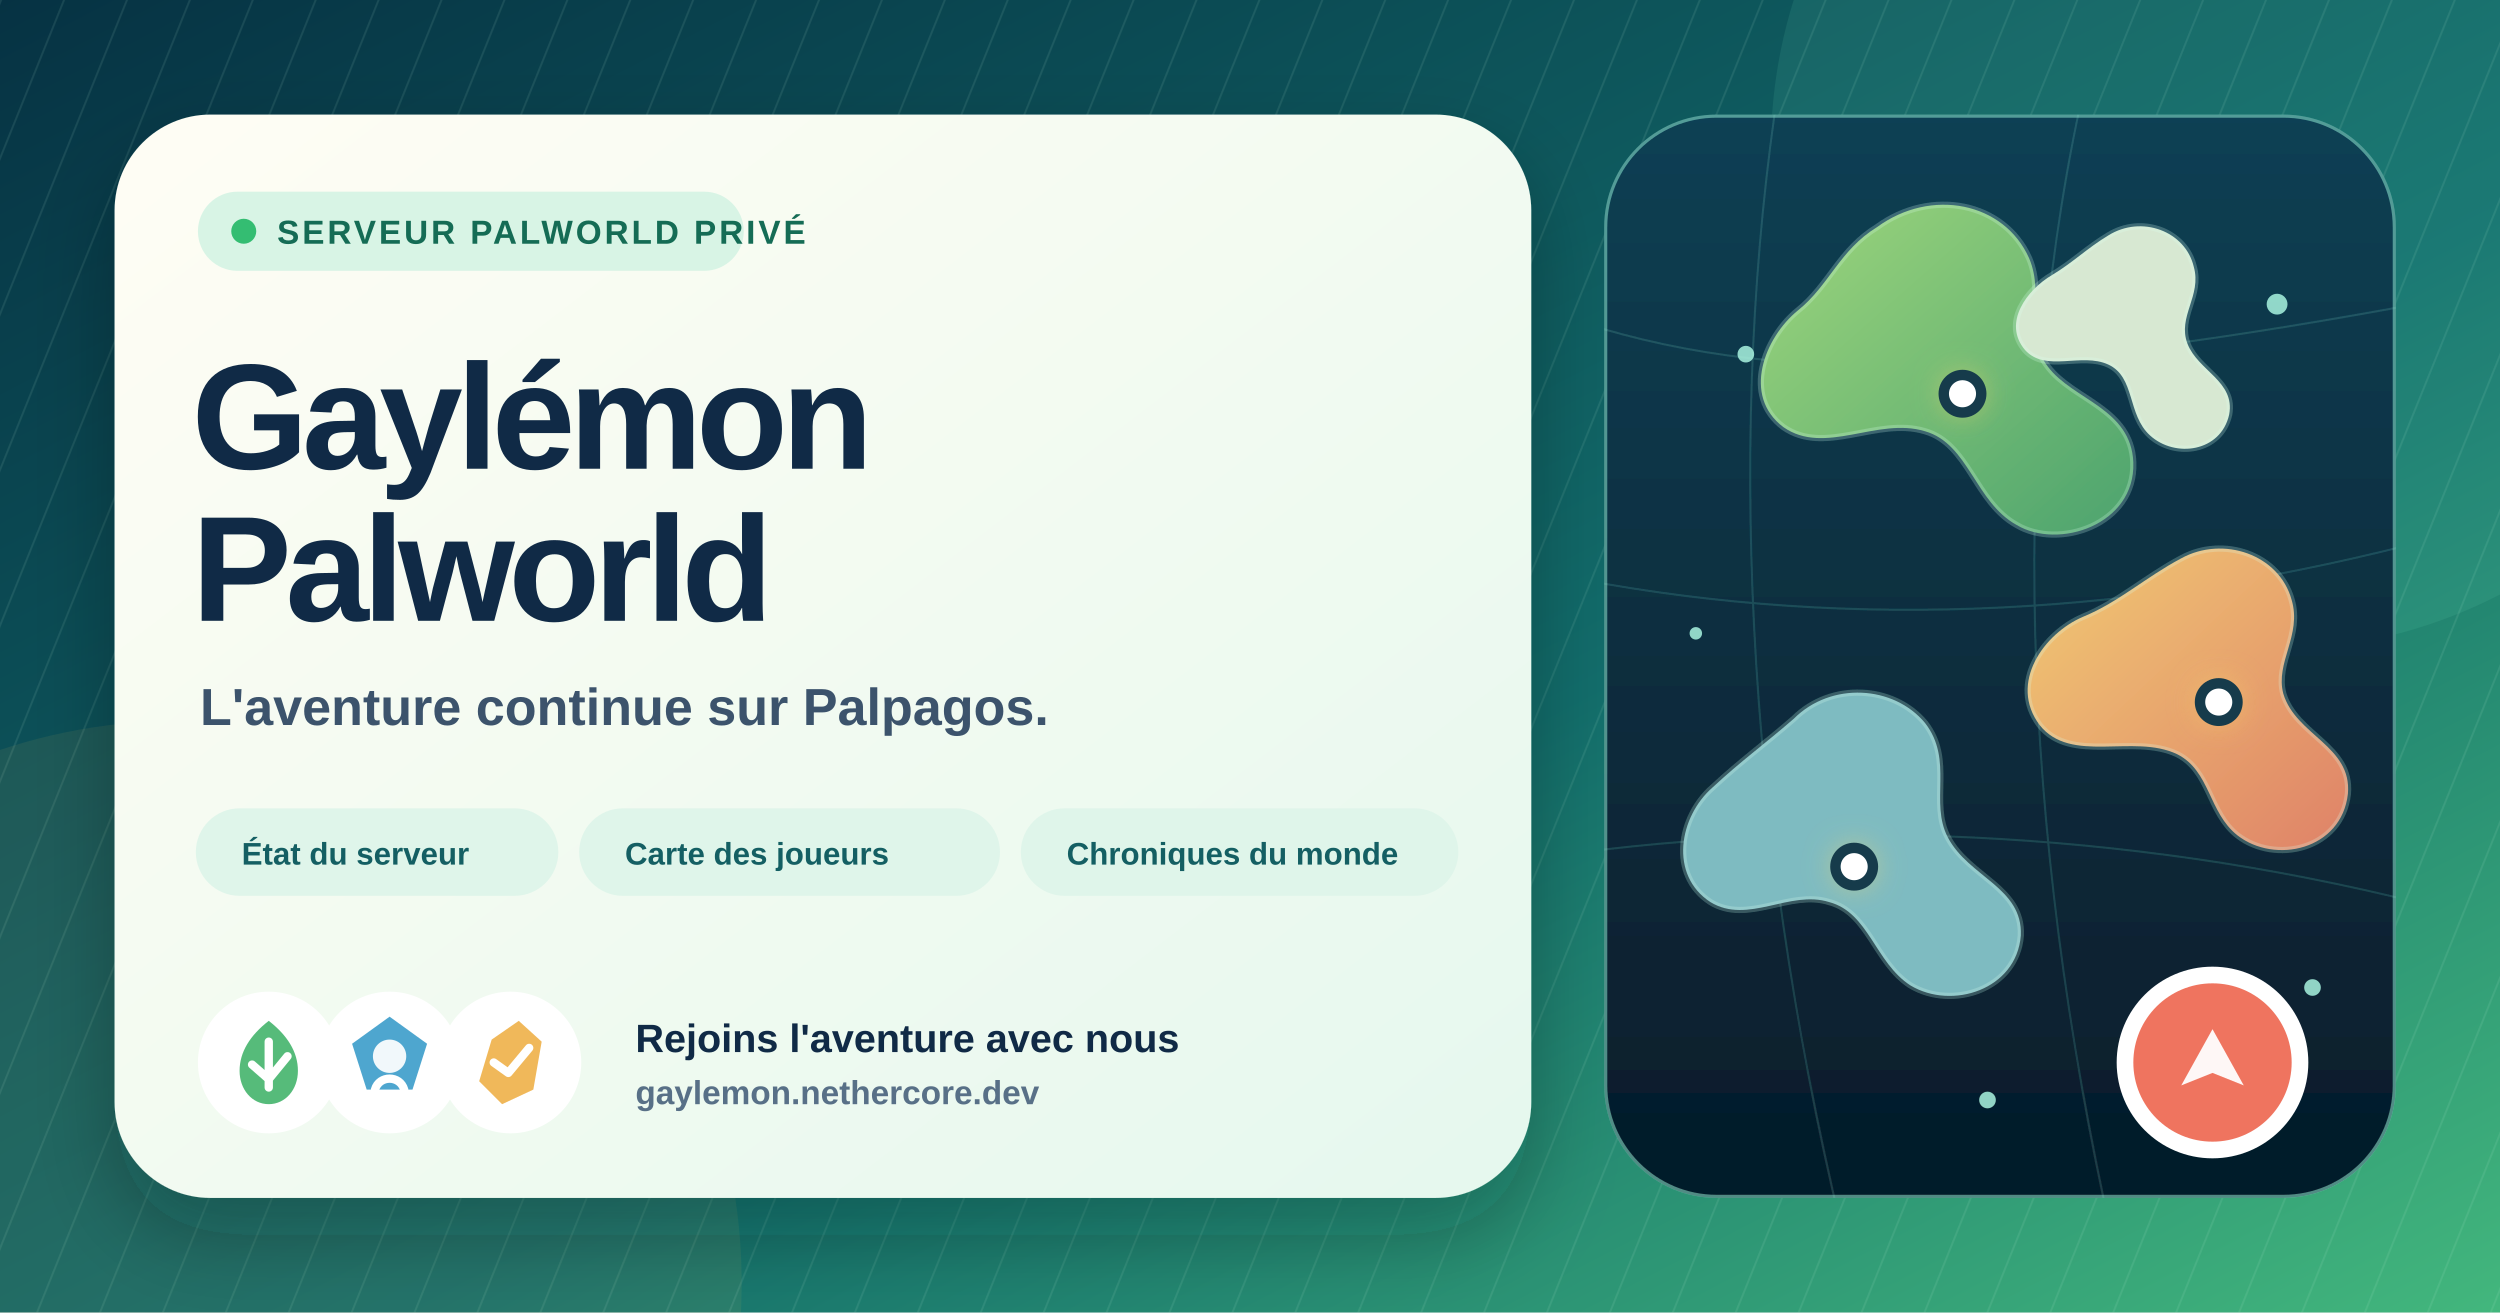
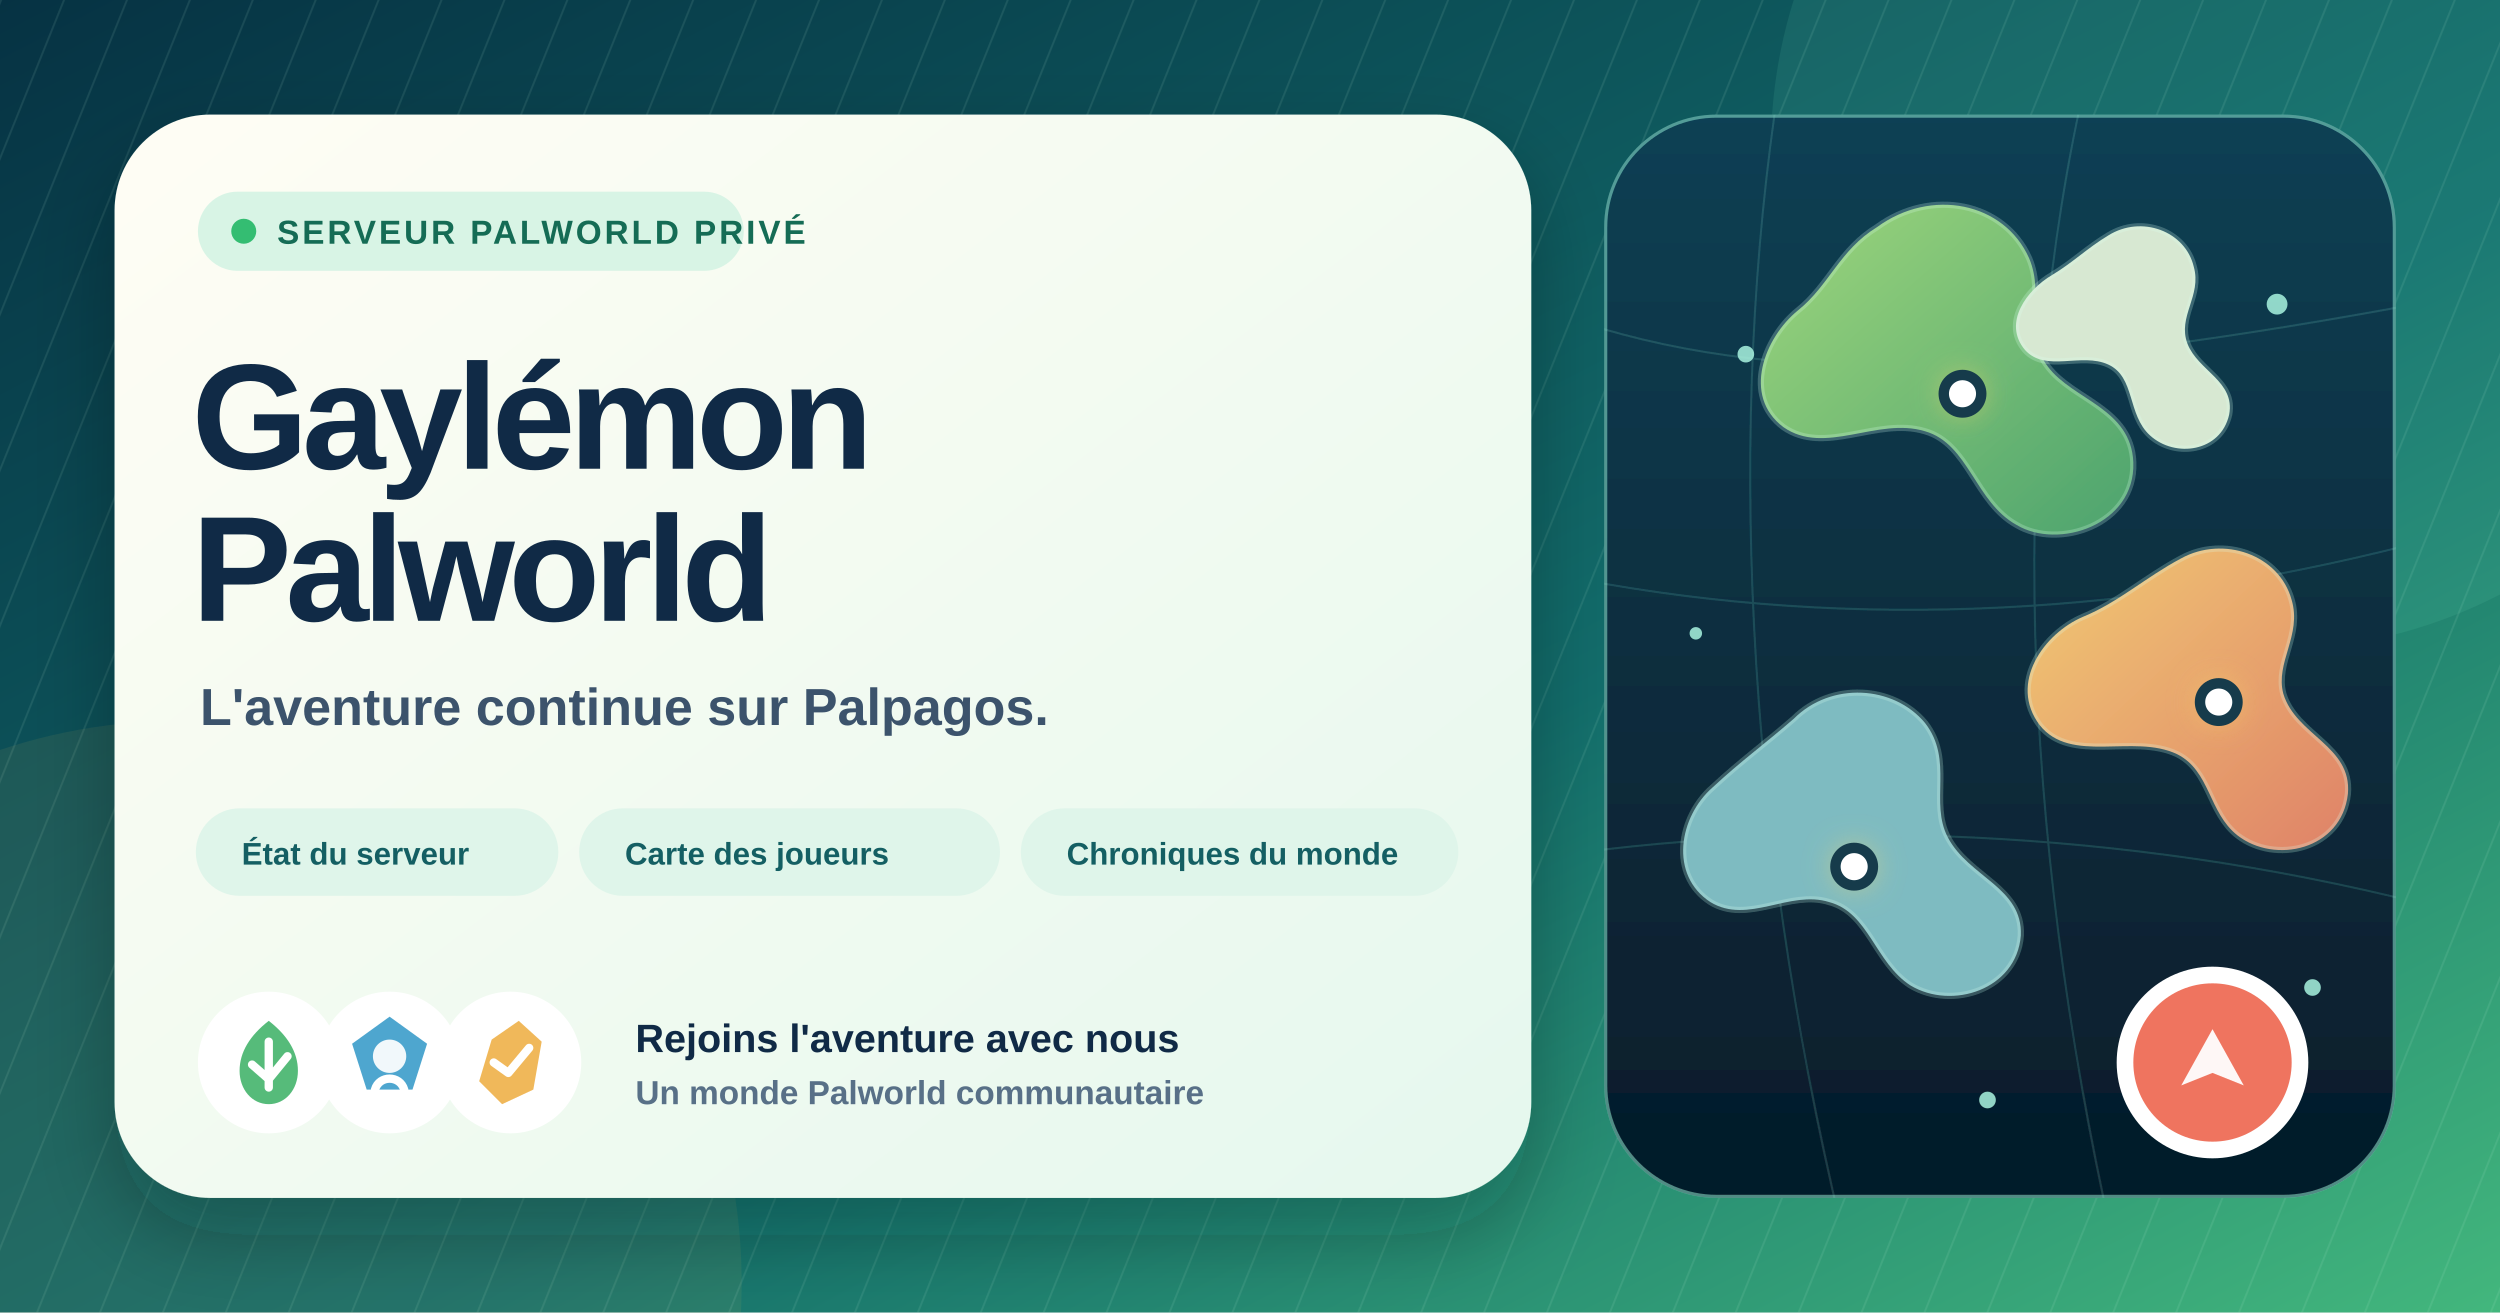
<svg xmlns="http://www.w3.org/2000/svg" width="1200" height="630" viewBox="0 0 1200 630" role="img" aria-labelledby="title description">
  <defs>
    <linearGradient id="background" x1="0" y1="0" x2="1" y2="1">
      <stop offset="0" stop-color="#063243" />
      <stop offset="0.58" stop-color="#126d6b" />
      <stop offset="1" stop-color="#43b77d" />
    </linearGradient>
    <linearGradient id="panel" x1="0" y1="0" x2="1" y2="1">
      <stop offset="0" stop-color="#fffdf4" />
      <stop offset="1" stop-color="#e5f8ee" />
    </linearGradient>
    <linearGradient id="ocean" x1="0" y1="0" x2="0" y2="1">
      <stop offset="0" stop-color="#0b4054" />
      <stop offset="1" stop-color="#061b29" />
    </linearGradient>
    <linearGradient id="islandA" x1="0" y1="0" x2="1" y2="1">
      <stop offset="0" stop-color="#9ed67c" />
      <stop offset="1" stop-color="#4ca36e" />
    </linearGradient>
    <linearGradient id="islandB" x1="0" y1="0" x2="1" y2="1">
      <stop offset="0" stop-color="#f1ca73" />
      <stop offset="1" stop-color="#df8268" />
    </linearGradient>
    <pattern id="texture" width="28" height="28" patternUnits="userSpaceOnUse" patternTransform="rotate(22)">
      <path d="M0 0V28" stroke="#c9f4e4" stroke-opacity=".09" stroke-width="2" />
    </pattern>
    <filter id="shadow" x="-30%" y="-30%" width="160%" height="160%">
      <feDropShadow dx="0" dy="18" stdDeviation="20" flood-color="#031c29" flood-opacity=".28" />
    </filter>
    <filter id="glow" x="-100%" y="-100%" width="300%" height="300%">
      <feGaussianBlur stdDeviation="7" />
    </filter>
    <clipPath id="worldClip">
      <rect x="770" y="55" width="380" height="520" rx="54" />
    </clipPath>
  </defs>
  <rect width="1200" height="630" fill="url(#background)" />
  <rect width="1200" height="630" fill="url(#texture)" />
  <circle cx="1090" cy="72" r="240" fill="#75e8bd" opacity=".1" />
  <circle cx="86" cy="616" r="270" fill="#f2c45b" opacity=".08" />
  <g filter="url(#shadow)">
    <rect x="55" y="55" width="680" height="520" rx="46" fill="url(#panel)" />
  </g>
  <g font-family="Trebuchet MS, Arial, sans-serif">
    <g transform="translate(95 92)">
      <rect width="262" height="38" rx="19" fill="#d8f4e5" />
      <circle cx="22" cy="19" r="6" fill="#34bd72" />
      <text x="38" y="25" fill="#156c55" font-size="16" font-weight="700" letter-spacing="1.4">SERVEUR PALWORLD PRIVÉ</text>
    </g>
    <text x="92" y="225" fill="#102a46" font-size="72" font-weight="800" letter-spacing="-3">Gaylémon</text>
    <text x="92" y="298" fill="#102a46" font-size="72" font-weight="800" letter-spacing="-3">Palworld</text>
    <text x="96" y="348" fill="#3c536c" font-size="25" font-weight="600">L'aventure continue sur Palpagos.</text>
    <g transform="translate(94 388)" font-size="15" font-weight="700" fill="#145f63">
      <rect width="174" height="42" rx="21" fill="#dff5ea" />
      <text x="22" y="27">État du serveur</text>
      <rect x="184" width="202" height="42" rx="21" fill="#dff5ea" />
      <text x="206" y="27">Carte des joueurs</text>
      <rect x="396" width="210" height="42" rx="21" fill="#dff5ea" />
      <text x="418" y="27">Chroniques du monde</text>
    </g>
    <g transform="translate(95 476)">
      <g transform="translate(0)">
        <circle cx="34" cy="34" r="34" fill="#fff" />
        <path d="M34 14c9 7 14 15 14 24 0 9-6 16-14 16s-14-7-14-16c0-9 5-17 14-24Z" fill="#56bb7a" />
        <path d="M34 24v22M26 35l8 7 9-11" fill="none" stroke="#fff" stroke-width="4" stroke-linecap="round" />
      </g>
      <g transform="translate(58)">
        <circle cx="34" cy="34" r="34" fill="#fff" />
        <path d="m34 12 18 13-7 22H23l-7-22Z" fill="#4ea6cf" />
        <circle cx="34" cy="31" r="8" fill="#fff" opacity=".92" />
        <path d="M27 47c2-7 12-7 14 0" fill="none" stroke="#fff" stroke-width="4" stroke-linecap="round" />
      </g>
      <g transform="translate(116)">
        <circle cx="34" cy="34" r="34" fill="#fff" />
        <path d="M19 43 25 23l13-9 11 10-4 23-15 7Z" fill="#f0b85a" />
        <path d="m26 34 7 5 10-12" fill="none" stroke="#fff" stroke-width="4" stroke-linecap="round" stroke-linejoin="round" />
      </g>
      <text x="210" y="29" fill="#102a46" font-size="19" font-weight="800">Rejoins l'aventure avec nous</text>
-       <text x="210" y="54" fill="#587087" font-size="16" font-weight="600">gaylemon.nethercore.dev</text>
+       <text x="210" y="54" fill="#587087" font-size="16" font-weight="600">Un monde Palworld communautaire</text>
    </g>
  </g>
  <g clip-path="url(#worldClip)" filter="url(#shadow)">
    <rect x="770" y="55" width="380" height="520" rx="54" fill="url(#ocean)" />
    <g opacity=".17" stroke="#8edfd1" fill="none">
      <path d="M760 155c100 32 217 25 405-10M758 278c132 25 270 18 412-20M760 409c125-16 272-10 415 28" />
      <path d="M854 40c-25 160-17 354 30 550M1002 35c-39 166-32 364 12 560" />
    </g>
    <g stroke="#d9ffed" stroke-opacity=".24" stroke-width="3">
      <path d="M901 109c26-19 61-12 73 15 8 19-4 35 9 52 12 16 40 20 41 46 1 30-36 42-56 30-20-11-23-39-44-45-23-7-48 12-68-2-20-15-9-43 7-56 15-12 20-29 38-40Z" fill="url(#islandA)" />
      <path d="M1047 268c20-11 47-2 53 20 5 17-8 30-4 45 6 20 33 25 31 48-3 27-35 34-53 20-14-11-13-31-29-39-21-10-51 5-66-14-15-20 2-44 21-52 17-7 30-19 47-28Z" fill="url(#islandB)" />
      <path d="M861 345c18-18 48-16 63 2 14 18 2 38 11 55 10 19 36 24 35 47-2 26-33 36-53 24-17-11-20-35-39-40-19-6-39 11-57 0-20-13-15-41 1-55 14-13 24-20 39-33Z" fill="#7ebbc1" />
      <path d="M1012 113c16-10 37-2 41 15 4 14-8 24-3 37 5 13 23 18 20 34-4 18-26 21-38 10-11-10-7-28-20-34-13-6-30 4-40-7-11-13 1-29 13-36 10-6 17-13 27-19Z" fill="#d7e8d2" />
    </g>
    <g fill="#a9f3df" opacity=".85">
      <circle cx="838" cy="170" r="4" />
      <circle cx="1093" cy="146" r="5" />
      <circle cx="814" cy="304" r="3" />
      <circle cx="1110" cy="474" r="4" />
      <circle cx="954" cy="528" r="4" />
    </g>
    <g fill="#f7d56a" filter="url(#glow)" opacity=".55">
      <circle cx="942" cy="189" r="10" />
      <circle cx="1065" cy="337" r="10" />
      <circle cx="890" cy="416" r="10" />
    </g>
    <g fill="#fff" stroke="#143b4b" stroke-width="5">
      <circle cx="942" cy="189" r="9" />
      <circle cx="1065" cy="337" r="9" />
      <circle cx="890" cy="416" r="9" />
    </g>
    <rect x="770" y="55" width="380" height="520" rx="54" fill="none" stroke="#8ee7d0" stroke-opacity=".55" stroke-width="3" />
  </g>
  <g transform="translate(1062 510)" font-family="Trebuchet MS, Arial, sans-serif">
    <circle r="42" fill="#ef745f" stroke="#fff" stroke-width="8" />
    <path d="M0-16 15 11 0 5-15 11Z" fill="#fff" opacity=".94" />
  </g>
</svg>
